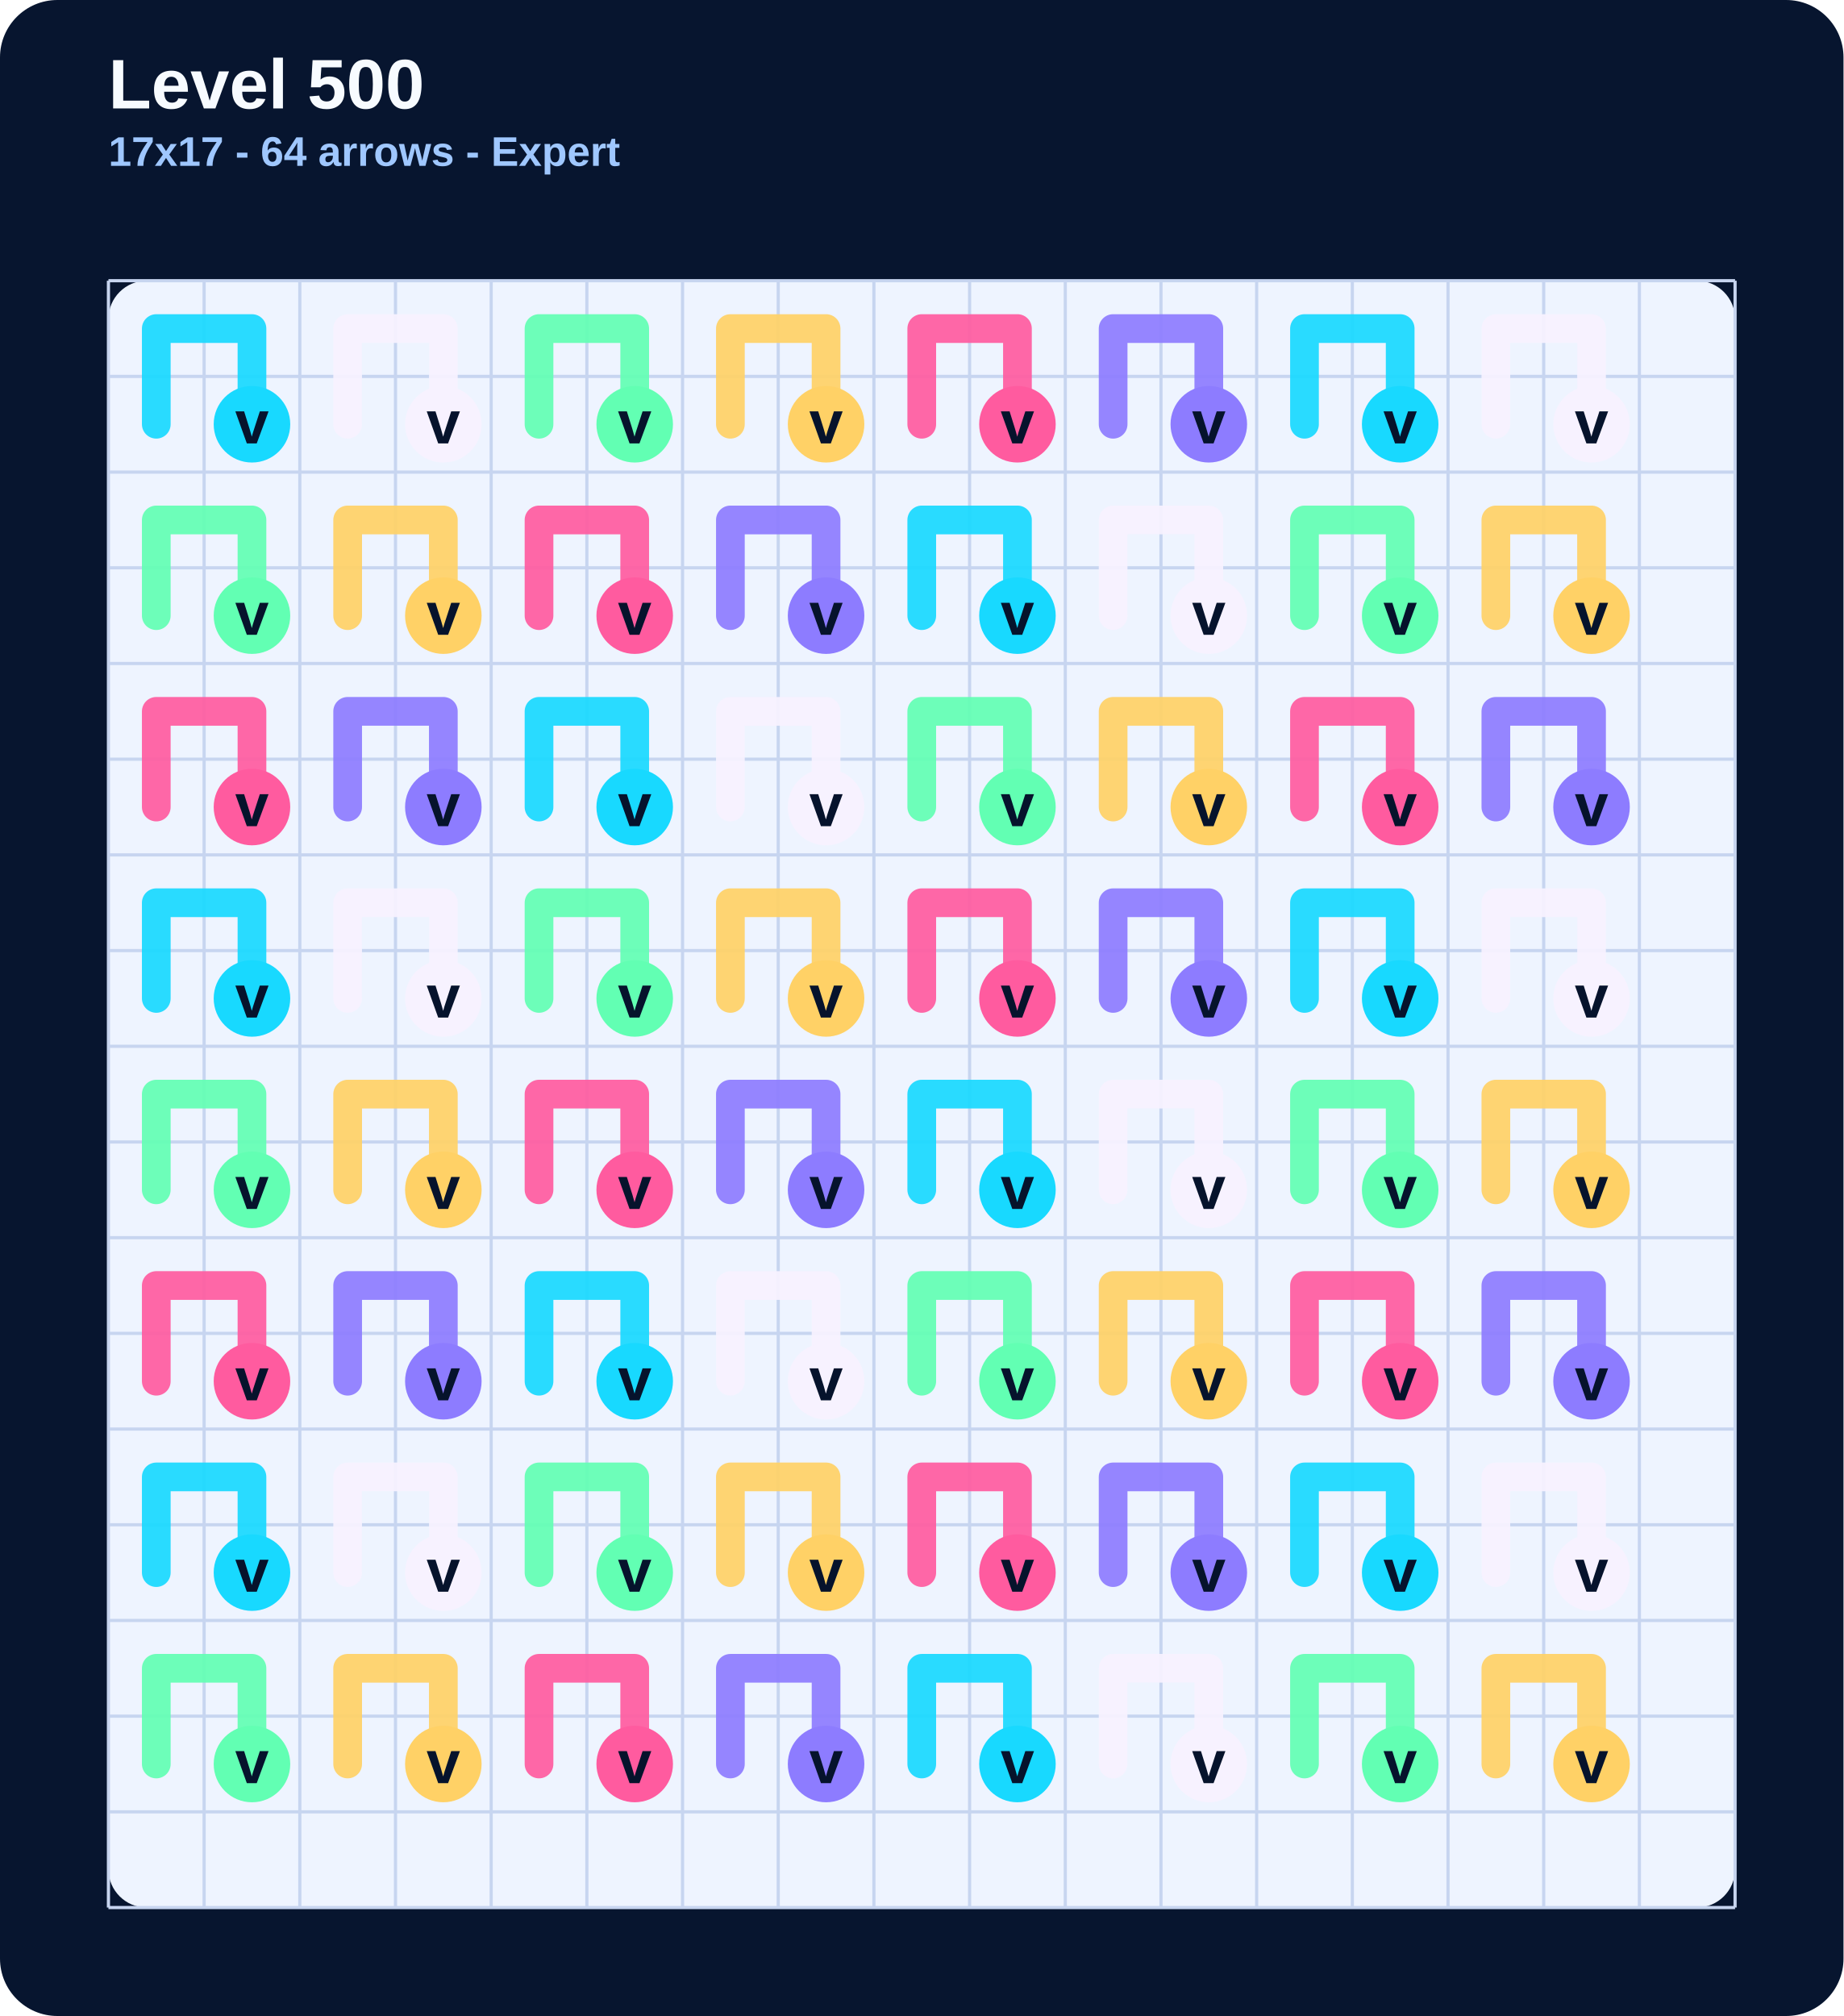
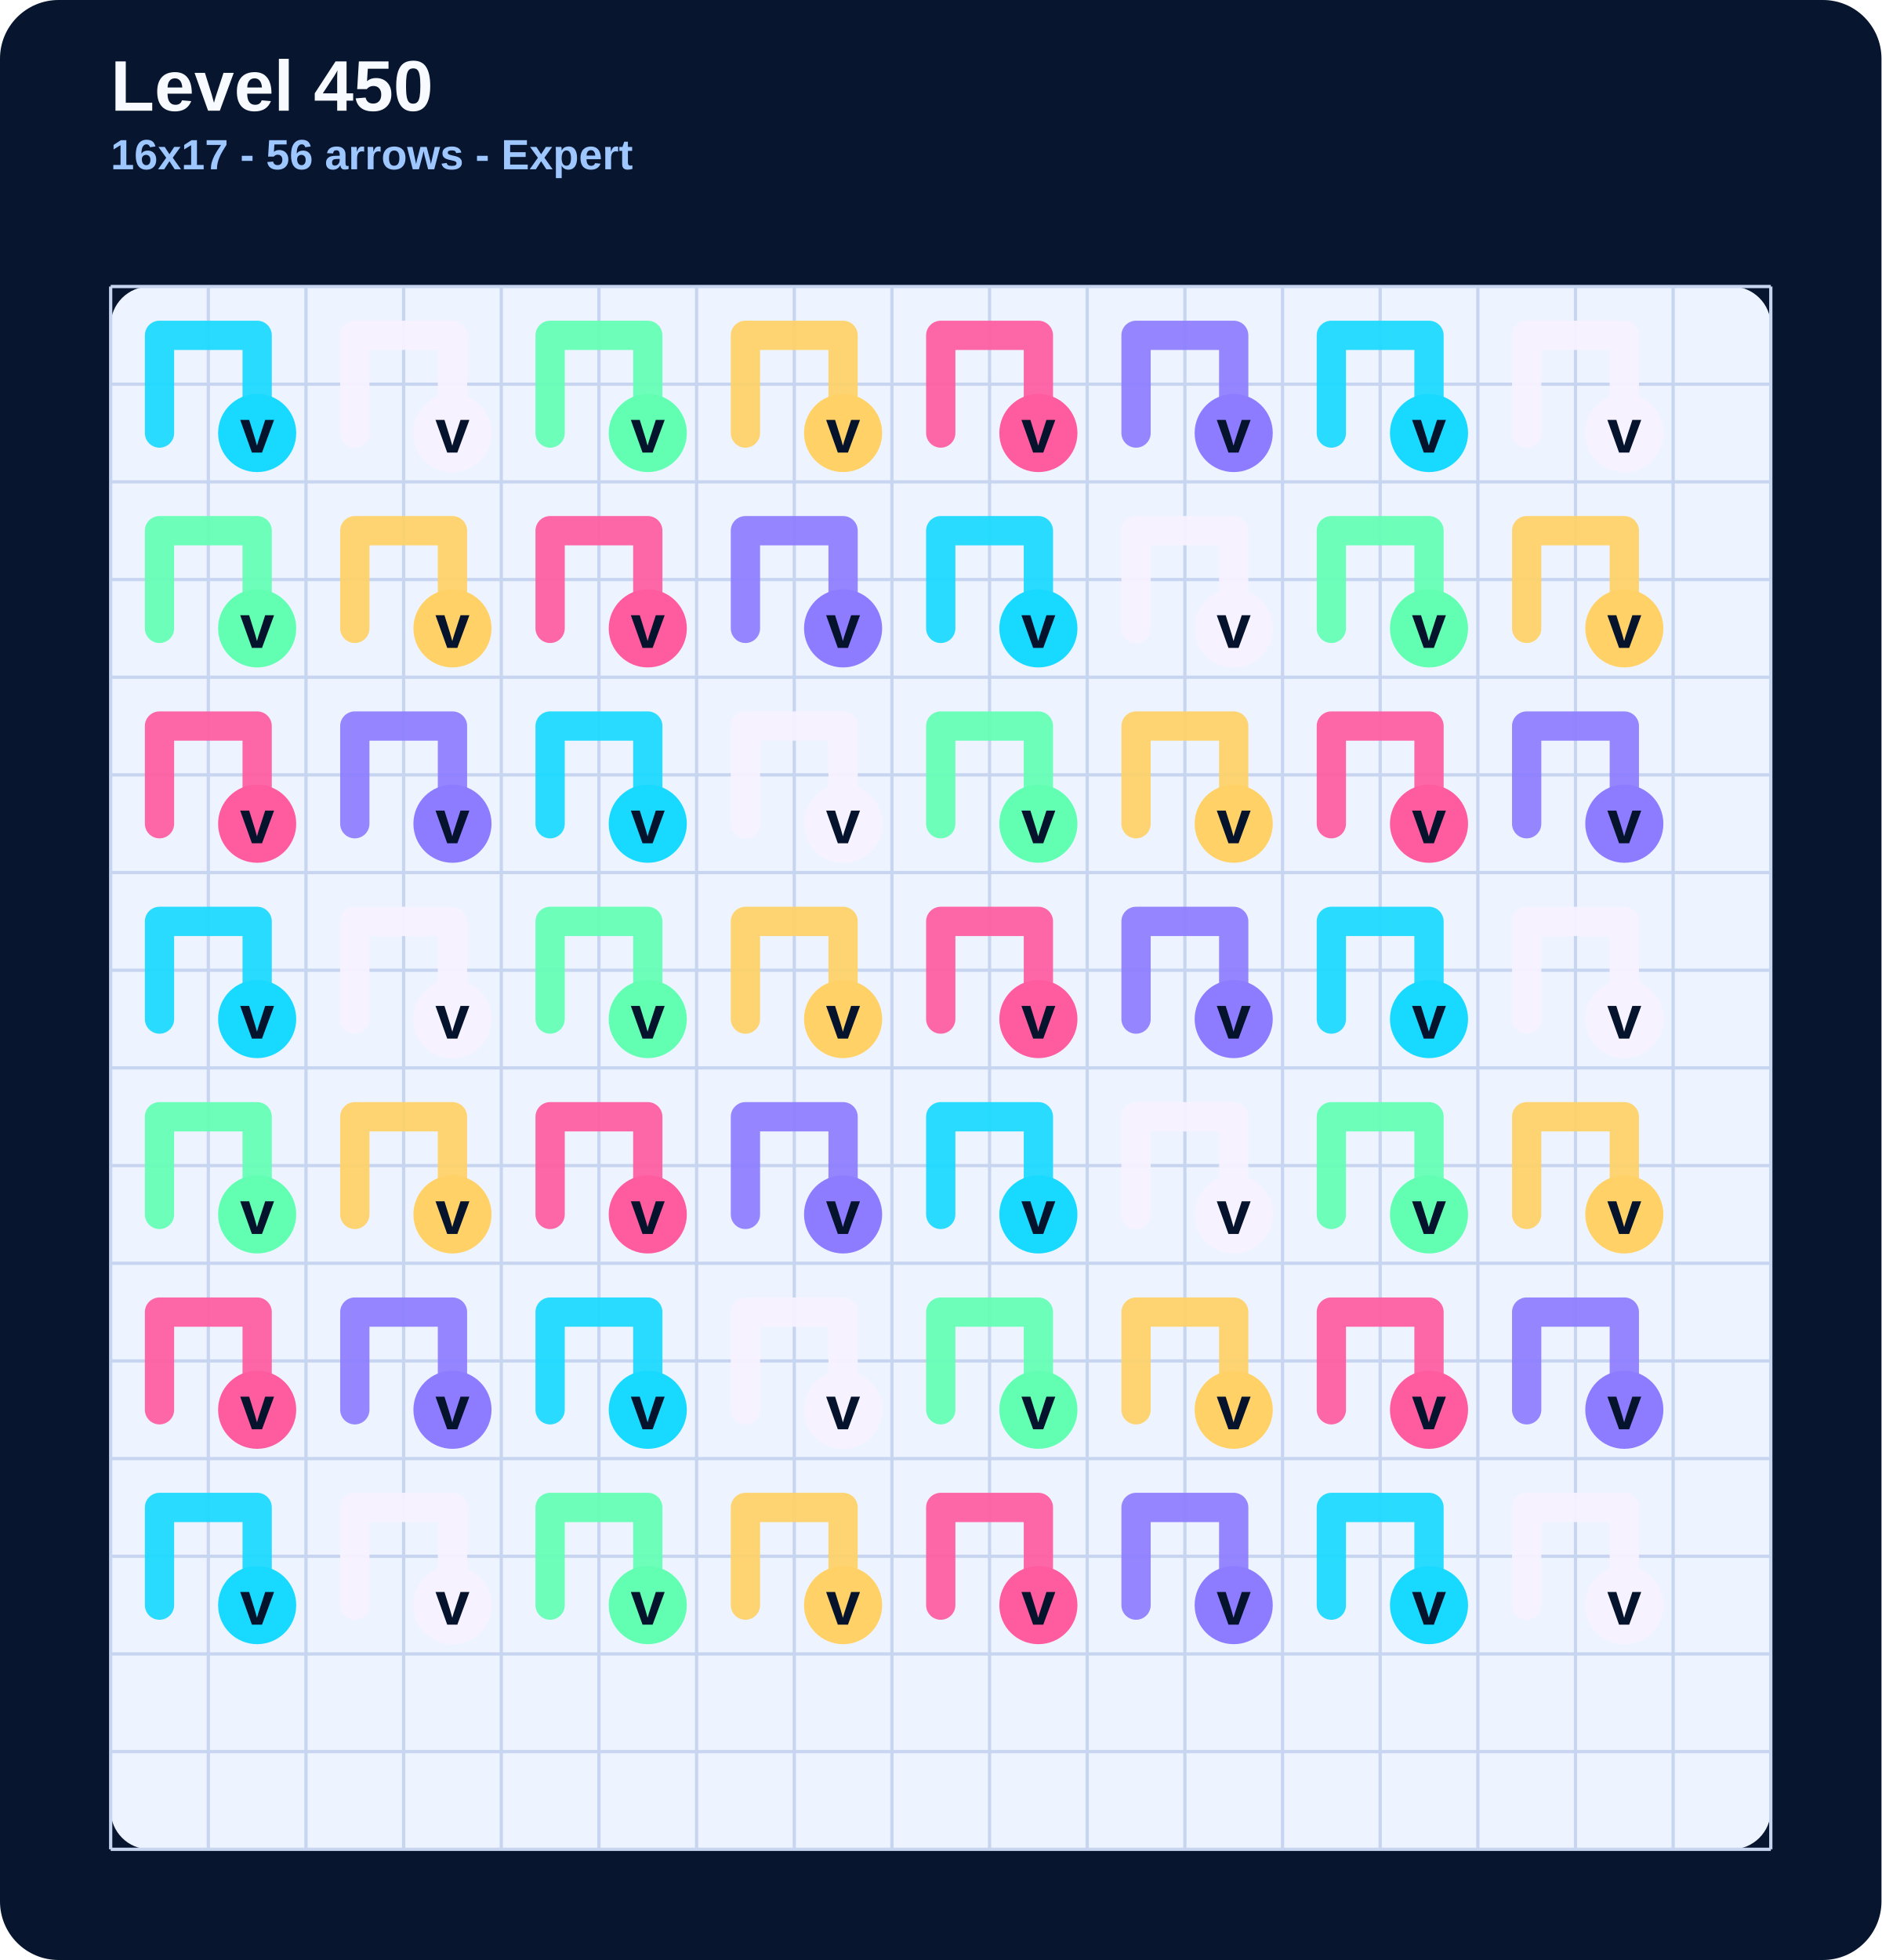
- <svg xmlns="http://www.w3.org/2000/svg" width="578" height="632" viewBox="0 0 578 632">
+ <svg xmlns="http://www.w3.org/2000/svg" width="578" height="602" viewBox="0 0 578 602">
  <style>
    .bg { fill: #07152f; }
    .panel { fill: #eef4ff; }
    .grid { stroke: #c7d5f0; stroke-width: 1; }
    .title { fill: #f7fbff; font: 700 22px Arial, sans-serif; }
    .meta { fill: #9fc7ff; font: 600 13px Arial, sans-serif; }
    .glyph { fill: #06132c; font: 700 19px Arial, sans-serif; text-anchor: middle; }
  </style>
-   <rect class="bg" width="578" height="632" rx="18" />
-   <text x="34" y="34" class="title">Level 500</text>
-   <text x="34" y="52" class="meta">17x17 - 64 arrows - Expert</text>
-   <rect class="panel" x="34" y="88" width="510" height="510" rx="12" />
+   <rect class="bg" width="578" height="602" rx="18" />
+   <text x="34" y="34" class="title">Level 450</text>
+   <text x="34" y="52" class="meta">16x17 - 56 arrows - Expert</text>
+   <rect class="panel" x="34" y="88" width="510" height="480" rx="12" />
  <line x1="34" y1="88" x2="544" y2="88" class="grid" />
  <line x1="34" y1="118" x2="544" y2="118" class="grid" />
  <line x1="34" y1="148" x2="544" y2="148" class="grid" />
  <line x1="34" y1="178" x2="544" y2="178" class="grid" />
  <line x1="34" y1="208" x2="544" y2="208" class="grid" />
  <line x1="34" y1="238" x2="544" y2="238" class="grid" />
  <line x1="34" y1="268" x2="544" y2="268" class="grid" />
  <line x1="34" y1="298" x2="544" y2="298" class="grid" />
  <line x1="34" y1="328" x2="544" y2="328" class="grid" />
  <line x1="34" y1="358" x2="544" y2="358" class="grid" />
  <line x1="34" y1="388" x2="544" y2="388" class="grid" />
  <line x1="34" y1="418" x2="544" y2="418" class="grid" />
  <line x1="34" y1="448" x2="544" y2="448" class="grid" />
  <line x1="34" y1="478" x2="544" y2="478" class="grid" />
  <line x1="34" y1="508" x2="544" y2="508" class="grid" />
  <line x1="34" y1="538" x2="544" y2="538" class="grid" />
  <line x1="34" y1="568" x2="544" y2="568" class="grid" />
-   <line x1="34" y1="598" x2="544" y2="598" class="grid" />
-   <line x1="34" y1="88" x2="34" y2="598" class="grid" />
-   <line x1="64" y1="88" x2="64" y2="598" class="grid" />
-   <line x1="94" y1="88" x2="94" y2="598" class="grid" />
-   <line x1="124" y1="88" x2="124" y2="598" class="grid" />
-   <line x1="154" y1="88" x2="154" y2="598" class="grid" />
-   <line x1="184" y1="88" x2="184" y2="598" class="grid" />
-   <line x1="214" y1="88" x2="214" y2="598" class="grid" />
-   <line x1="244" y1="88" x2="244" y2="598" class="grid" />
-   <line x1="274" y1="88" x2="274" y2="598" class="grid" />
-   <line x1="304" y1="88" x2="304" y2="598" class="grid" />
-   <line x1="334" y1="88" x2="334" y2="598" class="grid" />
-   <line x1="364" y1="88" x2="364" y2="598" class="grid" />
-   <line x1="394" y1="88" x2="394" y2="598" class="grid" />
-   <line x1="424" y1="88" x2="424" y2="598" class="grid" />
-   <line x1="454" y1="88" x2="454" y2="598" class="grid" />
-   <line x1="484" y1="88" x2="484" y2="598" class="grid" />
-   <line x1="514" y1="88" x2="514" y2="598" class="grid" />
-   <line x1="544" y1="88" x2="544" y2="598" class="grid" />
+   <line x1="34" y1="88" x2="34" y2="568" class="grid" />
+   <line x1="64" y1="88" x2="64" y2="568" class="grid" />
+   <line x1="94" y1="88" x2="94" y2="568" class="grid" />
+   <line x1="124" y1="88" x2="124" y2="568" class="grid" />
+   <line x1="154" y1="88" x2="154" y2="568" class="grid" />
+   <line x1="184" y1="88" x2="184" y2="568" class="grid" />
+   <line x1="214" y1="88" x2="214" y2="568" class="grid" />
+   <line x1="244" y1="88" x2="244" y2="568" class="grid" />
+   <line x1="274" y1="88" x2="274" y2="568" class="grid" />
+   <line x1="304" y1="88" x2="304" y2="568" class="grid" />
+   <line x1="334" y1="88" x2="334" y2="568" class="grid" />
+   <line x1="364" y1="88" x2="364" y2="568" class="grid" />
+   <line x1="394" y1="88" x2="394" y2="568" class="grid" />
+   <line x1="424" y1="88" x2="424" y2="568" class="grid" />
+   <line x1="454" y1="88" x2="454" y2="568" class="grid" />
+   <line x1="484" y1="88" x2="484" y2="568" class="grid" />
+   <line x1="514" y1="88" x2="514" y2="568" class="grid" />
+   <line x1="544" y1="88" x2="544" y2="568" class="grid" />
  <polyline points="49,133 49,103 79,103 79,133" fill="none" stroke="#18d9ff" stroke-width="9" stroke-linecap="round" stroke-linejoin="round" opacity="0.92" />
  <circle cx="79" cy="133" r="12" fill="#18d9ff" />
  <text x="79" y="139" class="glyph">v</text>
  <polyline points="109,133 109,103 139,103 139,133" fill="none" stroke="#f7f2ff" stroke-width="9" stroke-linecap="round" stroke-linejoin="round" opacity="0.92" />
  <circle cx="139" cy="133" r="12" fill="#f7f2ff" />
  <text x="139" y="139" class="glyph">v</text>
  <polyline points="169,133 169,103 199,103 199,133" fill="none" stroke="#62ffb3" stroke-width="9" stroke-linecap="round" stroke-linejoin="round" opacity="0.92" />
  <circle cx="199" cy="133" r="12" fill="#62ffb3" />
  <text x="199" y="139" class="glyph">v</text>
  <polyline points="229,133 229,103 259,103 259,133" fill="none" stroke="#ffd166" stroke-width="9" stroke-linecap="round" stroke-linejoin="round" opacity="0.92" />
  <circle cx="259" cy="133" r="12" fill="#ffd166" />
  <text x="259" y="139" class="glyph">v</text>
  <polyline points="289,133 289,103 319,103 319,133" fill="none" stroke="#ff5b9f" stroke-width="9" stroke-linecap="round" stroke-linejoin="round" opacity="0.92" />
  <circle cx="319" cy="133" r="12" fill="#ff5b9f" />
  <text x="319" y="139" class="glyph">v</text>
  <polyline points="349,133 349,103 379,103 379,133" fill="none" stroke="#8d7cff" stroke-width="9" stroke-linecap="round" stroke-linejoin="round" opacity="0.92" />
  <circle cx="379" cy="133" r="12" fill="#8d7cff" />
  <text x="379" y="139" class="glyph">v</text>
  <polyline points="409,133 409,103 439,103 439,133" fill="none" stroke="#18d9ff" stroke-width="9" stroke-linecap="round" stroke-linejoin="round" opacity="0.92" />
  <circle cx="439" cy="133" r="12" fill="#18d9ff" />
  <text x="439" y="139" class="glyph">v</text>
  <polyline points="469,133 469,103 499,103 499,133" fill="none" stroke="#f7f2ff" stroke-width="9" stroke-linecap="round" stroke-linejoin="round" opacity="0.92" />
  <circle cx="499" cy="133" r="12" fill="#f7f2ff" />
  <text x="499" y="139" class="glyph">v</text>
  <polyline points="49,193 49,163 79,163 79,193" fill="none" stroke="#62ffb3" stroke-width="9" stroke-linecap="round" stroke-linejoin="round" opacity="0.92" />
  <circle cx="79" cy="193" r="12" fill="#62ffb3" />
  <text x="79" y="199" class="glyph">v</text>
  <polyline points="109,193 109,163 139,163 139,193" fill="none" stroke="#ffd166" stroke-width="9" stroke-linecap="round" stroke-linejoin="round" opacity="0.92" />
  <circle cx="139" cy="193" r="12" fill="#ffd166" />
  <text x="139" y="199" class="glyph">v</text>
  <polyline points="169,193 169,163 199,163 199,193" fill="none" stroke="#ff5b9f" stroke-width="9" stroke-linecap="round" stroke-linejoin="round" opacity="0.92" />
  <circle cx="199" cy="193" r="12" fill="#ff5b9f" />
  <text x="199" y="199" class="glyph">v</text>
  <polyline points="229,193 229,163 259,163 259,193" fill="none" stroke="#8d7cff" stroke-width="9" stroke-linecap="round" stroke-linejoin="round" opacity="0.92" />
  <circle cx="259" cy="193" r="12" fill="#8d7cff" />
  <text x="259" y="199" class="glyph">v</text>
  <polyline points="289,193 289,163 319,163 319,193" fill="none" stroke="#18d9ff" stroke-width="9" stroke-linecap="round" stroke-linejoin="round" opacity="0.92" />
  <circle cx="319" cy="193" r="12" fill="#18d9ff" />
  <text x="319" y="199" class="glyph">v</text>
  <polyline points="349,193 349,163 379,163 379,193" fill="none" stroke="#f7f2ff" stroke-width="9" stroke-linecap="round" stroke-linejoin="round" opacity="0.92" />
  <circle cx="379" cy="193" r="12" fill="#f7f2ff" />
  <text x="379" y="199" class="glyph">v</text>
  <polyline points="409,193 409,163 439,163 439,193" fill="none" stroke="#62ffb3" stroke-width="9" stroke-linecap="round" stroke-linejoin="round" opacity="0.92" />
  <circle cx="439" cy="193" r="12" fill="#62ffb3" />
  <text x="439" y="199" class="glyph">v</text>
  <polyline points="469,193 469,163 499,163 499,193" fill="none" stroke="#ffd166" stroke-width="9" stroke-linecap="round" stroke-linejoin="round" opacity="0.92" />
  <circle cx="499" cy="193" r="12" fill="#ffd166" />
  <text x="499" y="199" class="glyph">v</text>
  <polyline points="49,253 49,223 79,223 79,253" fill="none" stroke="#ff5b9f" stroke-width="9" stroke-linecap="round" stroke-linejoin="round" opacity="0.92" />
  <circle cx="79" cy="253" r="12" fill="#ff5b9f" />
  <text x="79" y="259" class="glyph">v</text>
  <polyline points="109,253 109,223 139,223 139,253" fill="none" stroke="#8d7cff" stroke-width="9" stroke-linecap="round" stroke-linejoin="round" opacity="0.92" />
  <circle cx="139" cy="253" r="12" fill="#8d7cff" />
  <text x="139" y="259" class="glyph">v</text>
  <polyline points="169,253 169,223 199,223 199,253" fill="none" stroke="#18d9ff" stroke-width="9" stroke-linecap="round" stroke-linejoin="round" opacity="0.92" />
  <circle cx="199" cy="253" r="12" fill="#18d9ff" />
  <text x="199" y="259" class="glyph">v</text>
  <polyline points="229,253 229,223 259,223 259,253" fill="none" stroke="#f7f2ff" stroke-width="9" stroke-linecap="round" stroke-linejoin="round" opacity="0.92" />
  <circle cx="259" cy="253" r="12" fill="#f7f2ff" />
  <text x="259" y="259" class="glyph">v</text>
  <polyline points="289,253 289,223 319,223 319,253" fill="none" stroke="#62ffb3" stroke-width="9" stroke-linecap="round" stroke-linejoin="round" opacity="0.92" />
  <circle cx="319" cy="253" r="12" fill="#62ffb3" />
  <text x="319" y="259" class="glyph">v</text>
  <polyline points="349,253 349,223 379,223 379,253" fill="none" stroke="#ffd166" stroke-width="9" stroke-linecap="round" stroke-linejoin="round" opacity="0.92" />
  <circle cx="379" cy="253" r="12" fill="#ffd166" />
  <text x="379" y="259" class="glyph">v</text>
  <polyline points="409,253 409,223 439,223 439,253" fill="none" stroke="#ff5b9f" stroke-width="9" stroke-linecap="round" stroke-linejoin="round" opacity="0.92" />
  <circle cx="439" cy="253" r="12" fill="#ff5b9f" />
  <text x="439" y="259" class="glyph">v</text>
  <polyline points="469,253 469,223 499,223 499,253" fill="none" stroke="#8d7cff" stroke-width="9" stroke-linecap="round" stroke-linejoin="round" opacity="0.92" />
  <circle cx="499" cy="253" r="12" fill="#8d7cff" />
  <text x="499" y="259" class="glyph">v</text>
  <polyline points="49,313 49,283 79,283 79,313" fill="none" stroke="#18d9ff" stroke-width="9" stroke-linecap="round" stroke-linejoin="round" opacity="0.92" />
  <circle cx="79" cy="313" r="12" fill="#18d9ff" />
  <text x="79" y="319" class="glyph">v</text>
  <polyline points="109,313 109,283 139,283 139,313" fill="none" stroke="#f7f2ff" stroke-width="9" stroke-linecap="round" stroke-linejoin="round" opacity="0.92" />
  <circle cx="139" cy="313" r="12" fill="#f7f2ff" />
  <text x="139" y="319" class="glyph">v</text>
  <polyline points="169,313 169,283 199,283 199,313" fill="none" stroke="#62ffb3" stroke-width="9" stroke-linecap="round" stroke-linejoin="round" opacity="0.92" />
  <circle cx="199" cy="313" r="12" fill="#62ffb3" />
  <text x="199" y="319" class="glyph">v</text>
  <polyline points="229,313 229,283 259,283 259,313" fill="none" stroke="#ffd166" stroke-width="9" stroke-linecap="round" stroke-linejoin="round" opacity="0.92" />
  <circle cx="259" cy="313" r="12" fill="#ffd166" />
  <text x="259" y="319" class="glyph">v</text>
  <polyline points="289,313 289,283 319,283 319,313" fill="none" stroke="#ff5b9f" stroke-width="9" stroke-linecap="round" stroke-linejoin="round" opacity="0.92" />
  <circle cx="319" cy="313" r="12" fill="#ff5b9f" />
  <text x="319" y="319" class="glyph">v</text>
  <polyline points="349,313 349,283 379,283 379,313" fill="none" stroke="#8d7cff" stroke-width="9" stroke-linecap="round" stroke-linejoin="round" opacity="0.92" />
  <circle cx="379" cy="313" r="12" fill="#8d7cff" />
  <text x="379" y="319" class="glyph">v</text>
  <polyline points="409,313 409,283 439,283 439,313" fill="none" stroke="#18d9ff" stroke-width="9" stroke-linecap="round" stroke-linejoin="round" opacity="0.92" />
  <circle cx="439" cy="313" r="12" fill="#18d9ff" />
  <text x="439" y="319" class="glyph">v</text>
  <polyline points="469,313 469,283 499,283 499,313" fill="none" stroke="#f7f2ff" stroke-width="9" stroke-linecap="round" stroke-linejoin="round" opacity="0.92" />
  <circle cx="499" cy="313" r="12" fill="#f7f2ff" />
  <text x="499" y="319" class="glyph">v</text>
  <polyline points="49,373 49,343 79,343 79,373" fill="none" stroke="#62ffb3" stroke-width="9" stroke-linecap="round" stroke-linejoin="round" opacity="0.92" />
  <circle cx="79" cy="373" r="12" fill="#62ffb3" />
  <text x="79" y="379" class="glyph">v</text>
  <polyline points="109,373 109,343 139,343 139,373" fill="none" stroke="#ffd166" stroke-width="9" stroke-linecap="round" stroke-linejoin="round" opacity="0.92" />
  <circle cx="139" cy="373" r="12" fill="#ffd166" />
  <text x="139" y="379" class="glyph">v</text>
  <polyline points="169,373 169,343 199,343 199,373" fill="none" stroke="#ff5b9f" stroke-width="9" stroke-linecap="round" stroke-linejoin="round" opacity="0.92" />
  <circle cx="199" cy="373" r="12" fill="#ff5b9f" />
  <text x="199" y="379" class="glyph">v</text>
  <polyline points="229,373 229,343 259,343 259,373" fill="none" stroke="#8d7cff" stroke-width="9" stroke-linecap="round" stroke-linejoin="round" opacity="0.92" />
  <circle cx="259" cy="373" r="12" fill="#8d7cff" />
  <text x="259" y="379" class="glyph">v</text>
  <polyline points="289,373 289,343 319,343 319,373" fill="none" stroke="#18d9ff" stroke-width="9" stroke-linecap="round" stroke-linejoin="round" opacity="0.92" />
  <circle cx="319" cy="373" r="12" fill="#18d9ff" />
  <text x="319" y="379" class="glyph">v</text>
  <polyline points="349,373 349,343 379,343 379,373" fill="none" stroke="#f7f2ff" stroke-width="9" stroke-linecap="round" stroke-linejoin="round" opacity="0.92" />
  <circle cx="379" cy="373" r="12" fill="#f7f2ff" />
  <text x="379" y="379" class="glyph">v</text>
  <polyline points="409,373 409,343 439,343 439,373" fill="none" stroke="#62ffb3" stroke-width="9" stroke-linecap="round" stroke-linejoin="round" opacity="0.92" />
  <circle cx="439" cy="373" r="12" fill="#62ffb3" />
  <text x="439" y="379" class="glyph">v</text>
  <polyline points="469,373 469,343 499,343 499,373" fill="none" stroke="#ffd166" stroke-width="9" stroke-linecap="round" stroke-linejoin="round" opacity="0.92" />
  <circle cx="499" cy="373" r="12" fill="#ffd166" />
  <text x="499" y="379" class="glyph">v</text>
  <polyline points="49,433 49,403 79,403 79,433" fill="none" stroke="#ff5b9f" stroke-width="9" stroke-linecap="round" stroke-linejoin="round" opacity="0.92" />
  <circle cx="79" cy="433" r="12" fill="#ff5b9f" />
  <text x="79" y="439" class="glyph">v</text>
  <polyline points="109,433 109,403 139,403 139,433" fill="none" stroke="#8d7cff" stroke-width="9" stroke-linecap="round" stroke-linejoin="round" opacity="0.92" />
  <circle cx="139" cy="433" r="12" fill="#8d7cff" />
  <text x="139" y="439" class="glyph">v</text>
  <polyline points="169,433 169,403 199,403 199,433" fill="none" stroke="#18d9ff" stroke-width="9" stroke-linecap="round" stroke-linejoin="round" opacity="0.92" />
  <circle cx="199" cy="433" r="12" fill="#18d9ff" />
  <text x="199" y="439" class="glyph">v</text>
  <polyline points="229,433 229,403 259,403 259,433" fill="none" stroke="#f7f2ff" stroke-width="9" stroke-linecap="round" stroke-linejoin="round" opacity="0.92" />
  <circle cx="259" cy="433" r="12" fill="#f7f2ff" />
  <text x="259" y="439" class="glyph">v</text>
  <polyline points="289,433 289,403 319,403 319,433" fill="none" stroke="#62ffb3" stroke-width="9" stroke-linecap="round" stroke-linejoin="round" opacity="0.92" />
  <circle cx="319" cy="433" r="12" fill="#62ffb3" />
  <text x="319" y="439" class="glyph">v</text>
  <polyline points="349,433 349,403 379,403 379,433" fill="none" stroke="#ffd166" stroke-width="9" stroke-linecap="round" stroke-linejoin="round" opacity="0.92" />
  <circle cx="379" cy="433" r="12" fill="#ffd166" />
  <text x="379" y="439" class="glyph">v</text>
  <polyline points="409,433 409,403 439,403 439,433" fill="none" stroke="#ff5b9f" stroke-width="9" stroke-linecap="round" stroke-linejoin="round" opacity="0.92" />
  <circle cx="439" cy="433" r="12" fill="#ff5b9f" />
  <text x="439" y="439" class="glyph">v</text>
  <polyline points="469,433 469,403 499,403 499,433" fill="none" stroke="#8d7cff" stroke-width="9" stroke-linecap="round" stroke-linejoin="round" opacity="0.92" />
  <circle cx="499" cy="433" r="12" fill="#8d7cff" />
  <text x="499" y="439" class="glyph">v</text>
  <polyline points="49,493 49,463 79,463 79,493" fill="none" stroke="#18d9ff" stroke-width="9" stroke-linecap="round" stroke-linejoin="round" opacity="0.92" />
  <circle cx="79" cy="493" r="12" fill="#18d9ff" />
  <text x="79" y="499" class="glyph">v</text>
  <polyline points="109,493 109,463 139,463 139,493" fill="none" stroke="#f7f2ff" stroke-width="9" stroke-linecap="round" stroke-linejoin="round" opacity="0.92" />
  <circle cx="139" cy="493" r="12" fill="#f7f2ff" />
  <text x="139" y="499" class="glyph">v</text>
  <polyline points="169,493 169,463 199,463 199,493" fill="none" stroke="#62ffb3" stroke-width="9" stroke-linecap="round" stroke-linejoin="round" opacity="0.92" />
  <circle cx="199" cy="493" r="12" fill="#62ffb3" />
  <text x="199" y="499" class="glyph">v</text>
  <polyline points="229,493 229,463 259,463 259,493" fill="none" stroke="#ffd166" stroke-width="9" stroke-linecap="round" stroke-linejoin="round" opacity="0.92" />
  <circle cx="259" cy="493" r="12" fill="#ffd166" />
  <text x="259" y="499" class="glyph">v</text>
  <polyline points="289,493 289,463 319,463 319,493" fill="none" stroke="#ff5b9f" stroke-width="9" stroke-linecap="round" stroke-linejoin="round" opacity="0.92" />
  <circle cx="319" cy="493" r="12" fill="#ff5b9f" />
  <text x="319" y="499" class="glyph">v</text>
  <polyline points="349,493 349,463 379,463 379,493" fill="none" stroke="#8d7cff" stroke-width="9" stroke-linecap="round" stroke-linejoin="round" opacity="0.92" />
  <circle cx="379" cy="493" r="12" fill="#8d7cff" />
  <text x="379" y="499" class="glyph">v</text>
  <polyline points="409,493 409,463 439,463 439,493" fill="none" stroke="#18d9ff" stroke-width="9" stroke-linecap="round" stroke-linejoin="round" opacity="0.92" />
  <circle cx="439" cy="493" r="12" fill="#18d9ff" />
  <text x="439" y="499" class="glyph">v</text>
  <polyline points="469,493 469,463 499,463 499,493" fill="none" stroke="#f7f2ff" stroke-width="9" stroke-linecap="round" stroke-linejoin="round" opacity="0.92" />
  <circle cx="499" cy="493" r="12" fill="#f7f2ff" />
  <text x="499" y="499" class="glyph">v</text>
-   <polyline points="49,553 49,523 79,523 79,553" fill="none" stroke="#62ffb3" stroke-width="9" stroke-linecap="round" stroke-linejoin="round" opacity="0.92" />
-   <circle cx="79" cy="553" r="12" fill="#62ffb3" />
-   <text x="79" y="559" class="glyph">v</text>
-   <polyline points="109,553 109,523 139,523 139,553" fill="none" stroke="#ffd166" stroke-width="9" stroke-linecap="round" stroke-linejoin="round" opacity="0.92" />
-   <circle cx="139" cy="553" r="12" fill="#ffd166" />
-   <text x="139" y="559" class="glyph">v</text>
-   <polyline points="169,553 169,523 199,523 199,553" fill="none" stroke="#ff5b9f" stroke-width="9" stroke-linecap="round" stroke-linejoin="round" opacity="0.92" />
-   <circle cx="199" cy="553" r="12" fill="#ff5b9f" />
-   <text x="199" y="559" class="glyph">v</text>
-   <polyline points="229,553 229,523 259,523 259,553" fill="none" stroke="#8d7cff" stroke-width="9" stroke-linecap="round" stroke-linejoin="round" opacity="0.92" />
-   <circle cx="259" cy="553" r="12" fill="#8d7cff" />
-   <text x="259" y="559" class="glyph">v</text>
-   <polyline points="289,553 289,523 319,523 319,553" fill="none" stroke="#18d9ff" stroke-width="9" stroke-linecap="round" stroke-linejoin="round" opacity="0.92" />
-   <circle cx="319" cy="553" r="12" fill="#18d9ff" />
-   <text x="319" y="559" class="glyph">v</text>
-   <polyline points="349,553 349,523 379,523 379,553" fill="none" stroke="#f7f2ff" stroke-width="9" stroke-linecap="round" stroke-linejoin="round" opacity="0.92" />
-   <circle cx="379" cy="553" r="12" fill="#f7f2ff" />
-   <text x="379" y="559" class="glyph">v</text>
-   <polyline points="409,553 409,523 439,523 439,553" fill="none" stroke="#62ffb3" stroke-width="9" stroke-linecap="round" stroke-linejoin="round" opacity="0.92" />
-   <circle cx="439" cy="553" r="12" fill="#62ffb3" />
-   <text x="439" y="559" class="glyph">v</text>
-   <polyline points="469,553 469,523 499,523 499,553" fill="none" stroke="#ffd166" stroke-width="9" stroke-linecap="round" stroke-linejoin="round" opacity="0.92" />
-   <circle cx="499" cy="553" r="12" fill="#ffd166" />
-   <text x="499" y="559" class="glyph">v</text>
</svg>
